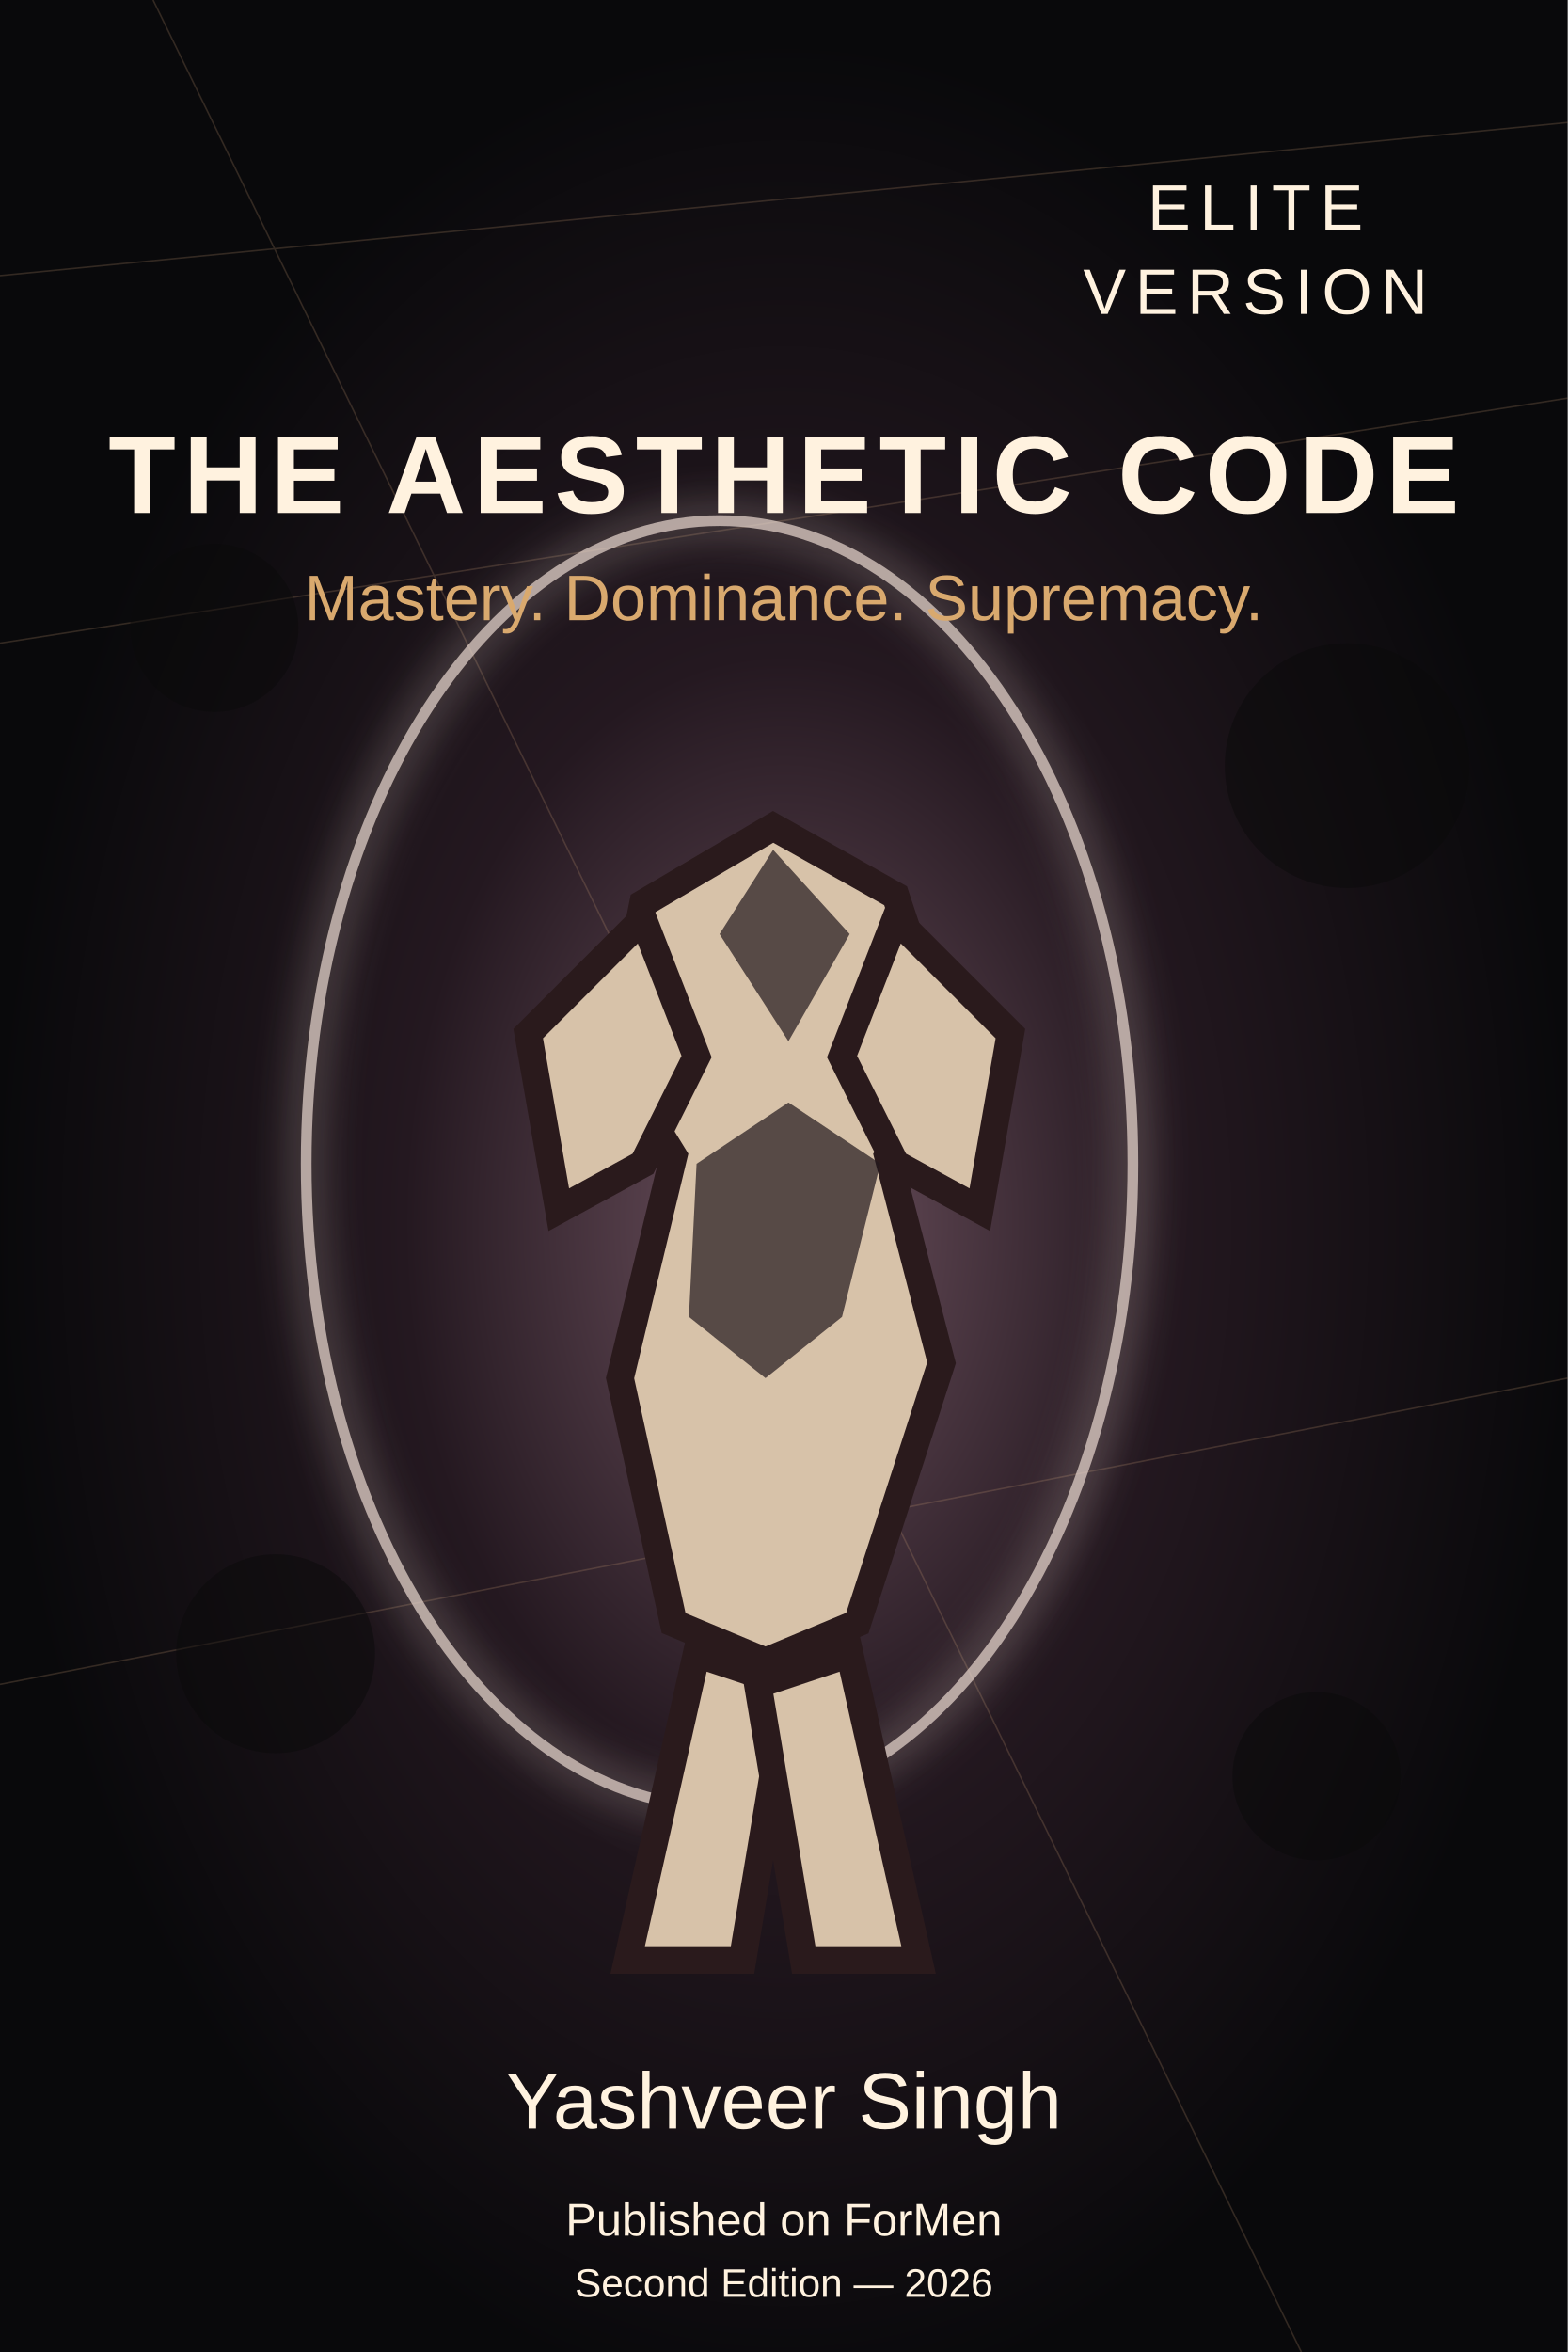
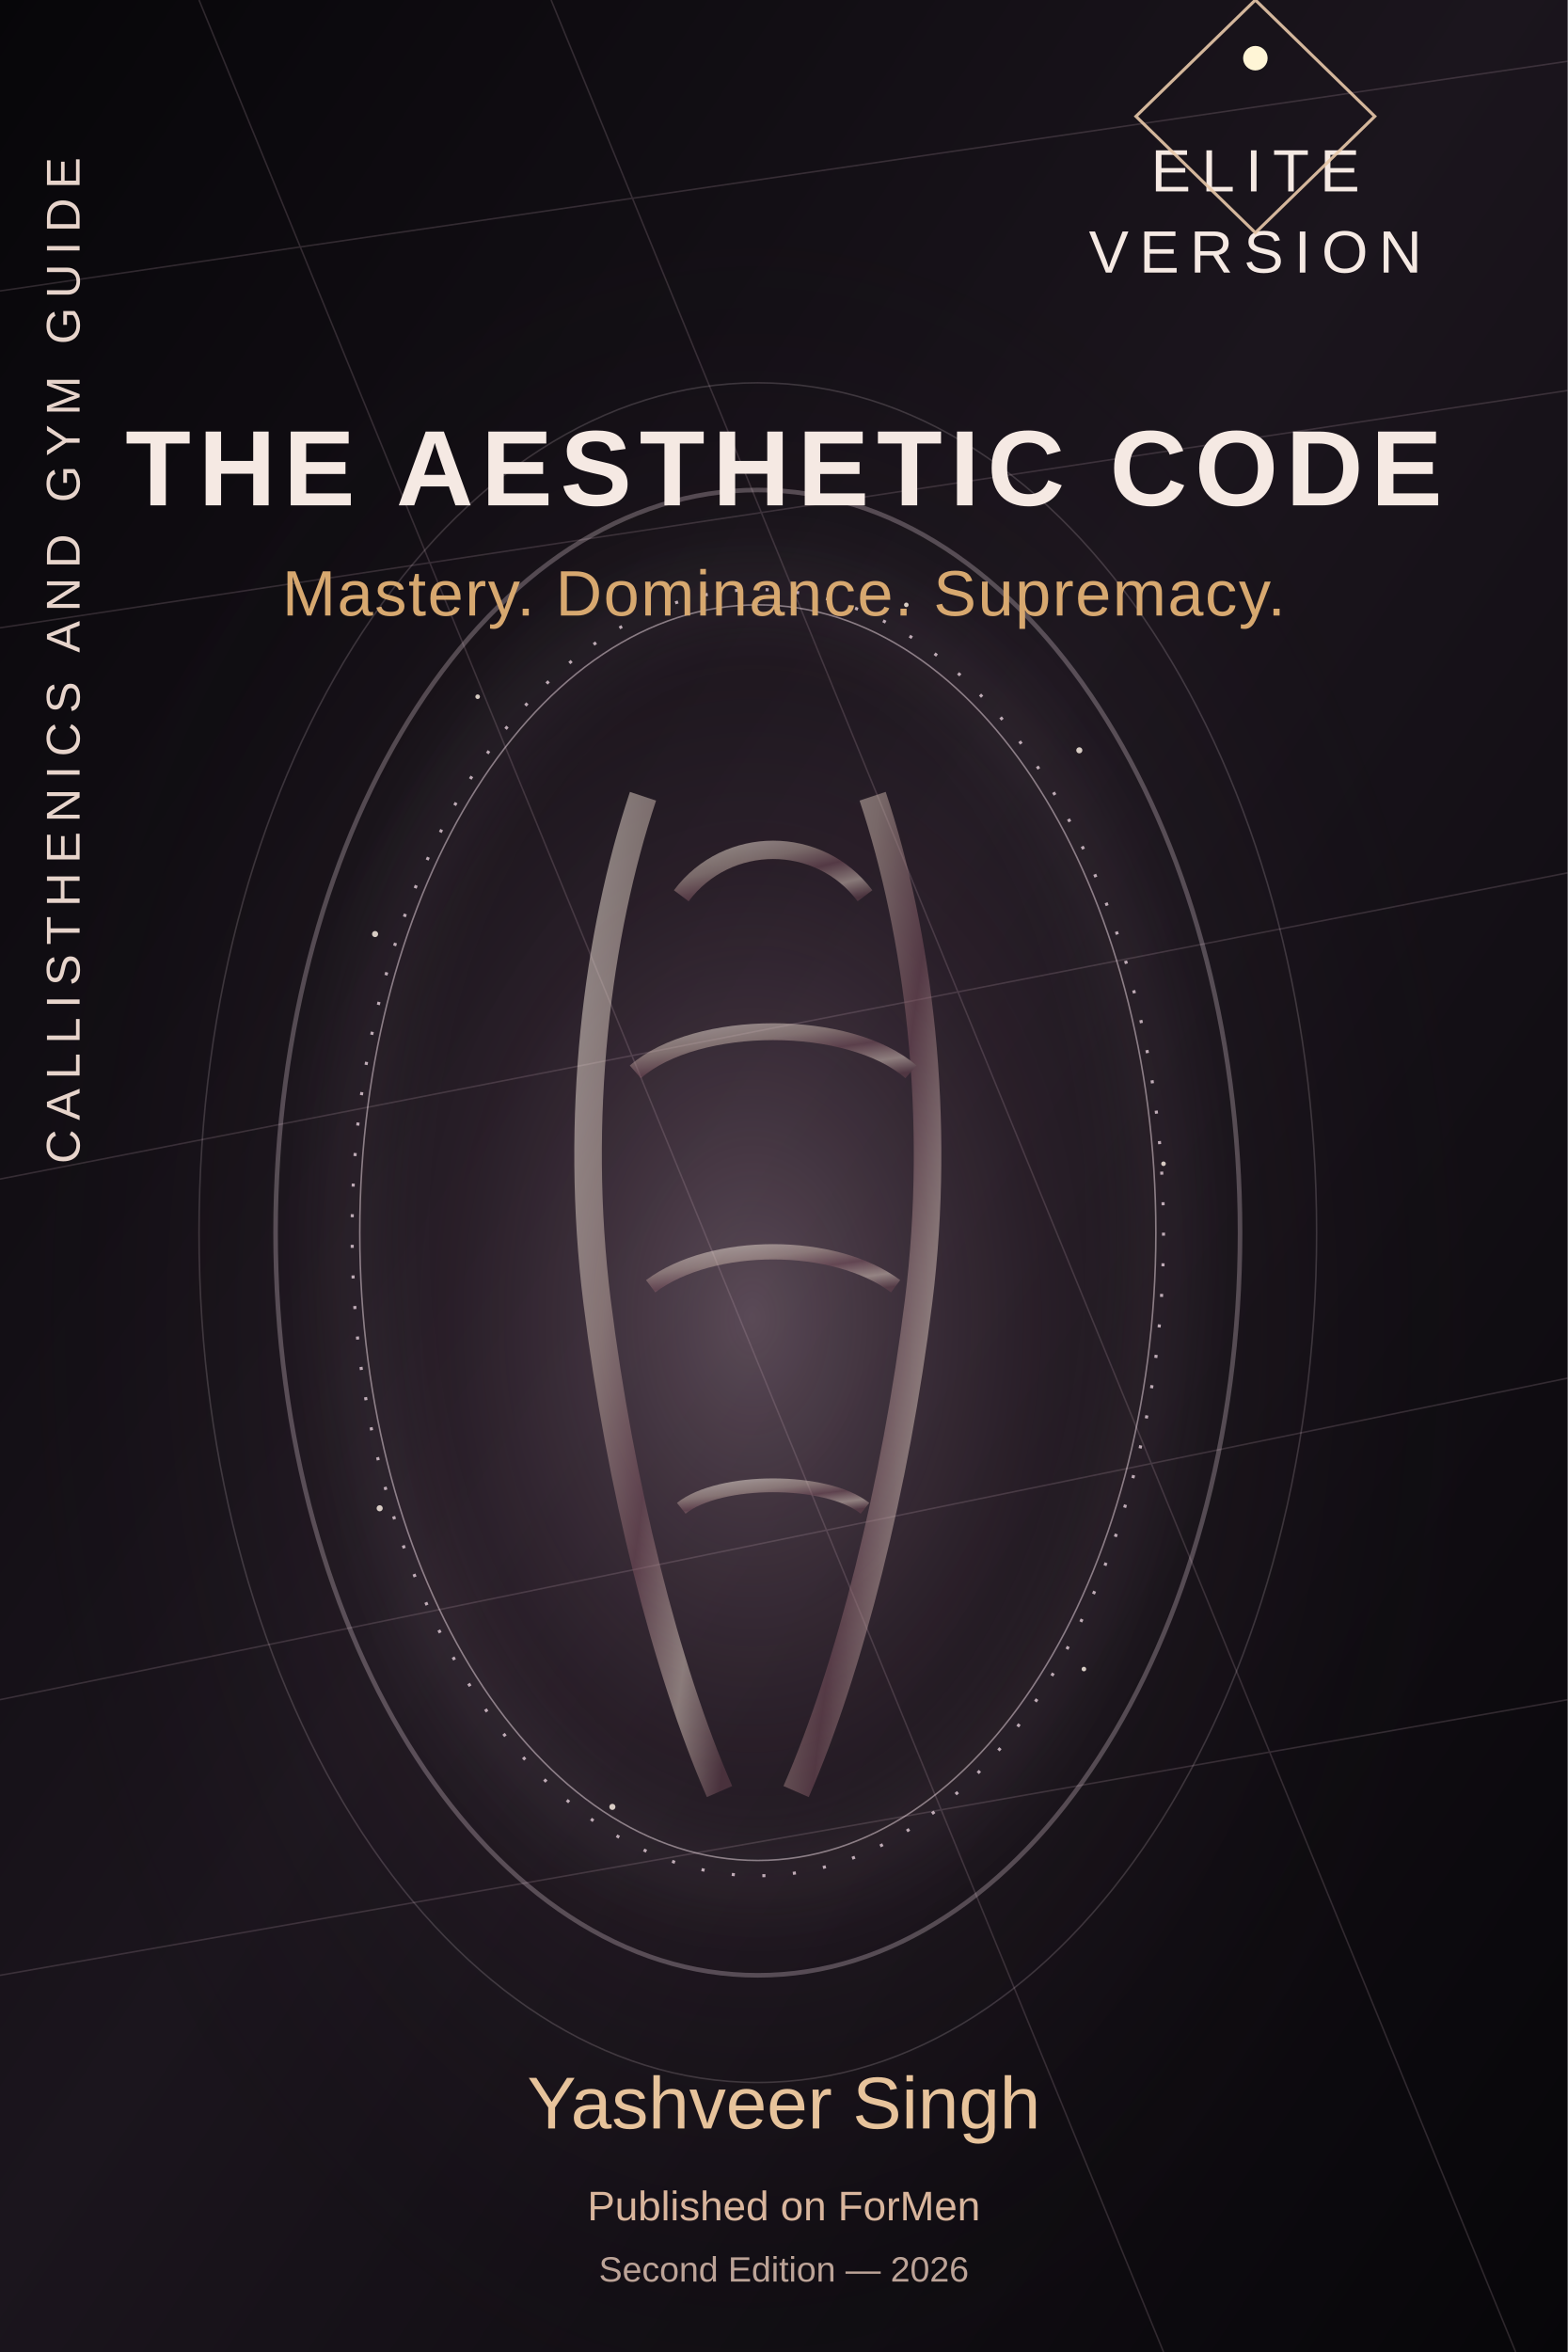
- <svg xmlns="http://www.w3.org/2000/svg" viewBox="0 0 1024 1536">
+ <svg xmlns="http://www.w3.org/2000/svg" viewBox="0 0 1024 1536" role="img" aria-label="The Aesthetic Code — Elite Version cover">
  <defs>
-     <radialGradient id="g" cx="50%" cy="52%">
-       <stop offset="0" stop-color="#6f5360" />
-       <stop offset=".48" stop-color="#241820" />
-       <stop offset="1" stop-color="#09090b" />
+     <linearGradient id="bg" x1="0" y1="0" x2="1" y2="1">
+       <stop stop-color="#070609" />
+       <stop offset=".48" stop-color="#1b151d" />
+       <stop offset="1" stop-color="#070609" />
+     </linearGradient>
+     <radialGradient id="halo" cx="48%" cy="56%">
+       <stop stop-color="#d8b4c9" stop-opacity=".34" />
+       <stop offset=".38" stop-color="#8f667f" stop-opacity=".14" />
+       <stop offset="1" stop-color="#000" stop-opacity="0" />
    </radialGradient>
-     <filter id="glow">
-       <feGaussianBlur stdDeviation="14" result="b" />
-       <feMerge>
-         <feMergeNode in="b" />
-         <feMergeNode in="SourceGraphic" />
-       </feMerge>
+     <linearGradient id="metal" x1="0" y1="0" x2="1" y2="1">
+       <stop stop-color="#fff5e9" />
+       <stop offset=".32" stop-color="#c9b3a9" />
+       <stop offset=".56" stop-color="#7e5360" />
+       <stop offset=".8" stop-color="#e7d4c8" />
+       <stop offset="1" stop-color="#6b4652" />
+     </linearGradient>
+     <filter id="blur">
+       <feGaussianBlur stdDeviation="22" />
+     </filter>
+     <filter id="soft">
+       <feGaussianBlur stdDeviation="5" />
    </filter>
  </defs>
-   <rect width="1024" height="1536" fill="url(#g)" />
-   <g opacity=".22" stroke="#c99b72">
-     <path d="M0 180L1024 80M0 420L1024 260M100 0L850 1536M0 1100L1024 900" />
+   <rect width="1024" height="1536" fill="url(#bg)" />
+   <rect width="1024" height="1536" fill="url(#halo)" />
+   <g opacity=".18" stroke="#d9b9c7" stroke-width="1">
+     <path d="M0 190L1024 40M0 410L1024 255M0 770L1024 570M0 1110L1024 900M130 0L760 1536M360 0L990 1536M0 1290L1024 1110" />
  </g>
-   <ellipse cx="470" cy="760" rx="270" ry="420" fill="none" stroke="#e8d7ce" stroke-width="7" opacity=".75" filter="url(#glow)" />
-   <g fill="#0a090a" opacity=".5">
-     <circle cx="140" cy="410" r="55" />
-     <circle cx="880" cy="500" r="80" />
-     <circle cx="180" cy="1080" r="65" />
-     <circle cx="860" cy="1160" r="55" />
+   <g fill="none" stroke="#f0dce5">
+     <ellipse cx="495" cy="805" rx="315" ry="485" stroke-width="3" opacity=".28" />
+     <ellipse cx="495" cy="805" rx="260" ry="410" stroke-width="1" opacity=".5" />
+     <ellipse cx="495" cy="805" rx="365" ry="555" stroke-width="1" opacity=".18" />
  </g>
-   <g fill="#d7c2a9" stroke="#2a1a1c" stroke-width="18">
-     <path d="M420 590L505 540 585 585 620 690 580 755 615 890 560 1060 500 1085 440 1060 405 900 440 755 400 690Z" />
-     <path d="M420 600L345 675 365 790 420 760 455 690Z" />
-     <path d="M585 600L660 675 640 790 585 760 550 690Z" />
-     <path d="M455 1080L410 1280 485 1280 515 1100Z" />
-     <path d="M555 1080L600 1280 525 1280 495 1100Z" />
+   <ellipse cx="495" cy="805" rx="265" ry="420" fill="none" stroke="#f7e9ee" stroke-width="10" opacity=".2" filter="url(#blur)" />
+   <ellipse cx="495" cy="805" rx="265" ry="420" fill="none" stroke="#ead4df" stroke-width="2" opacity=".78" stroke-dasharray="2 18" />
+   <g fill="#fff3e7" opacity=".82">
+     <circle cx="245" cy="610" r="2" />
+     <circle cx="312" cy="455" r="1.5" />
+     <circle cx="705" cy="490" r="2" />
+     <circle cx="760" cy="760" r="1.5" />
+     <circle cx="248" cy="985" r="2" />
+     <circle cx="708" cy="1090" r="1.5" />
+     <circle cx="592" cy="395" r="1.5" />
+     <circle cx="400" cy="1180" r="2" />
  </g>
-   <g fill="#21171c" opacity=".7">
-     <path d="M505 555L555 610 515 680 470 610Z" />
-     <path d="M455 760L515 720 575 760 550 860 500 900 450 860Z" />
+   <g opacity=".5" stroke="url(#metal)" fill="none">
+     <path d="M420 520C390 610 375 730 390 850C405 970 435 1090 470 1170" stroke-width="18" />
+     <path d="M570 520C600 610 615 730 600 850C585 970 555 1090 520 1170" stroke-width="18" />
+     <path d="M445 585C475 545 535 545 565 585" stroke-width="12" />
+     <path d="M415 700C455 665 555 665 595 700" stroke-width="11" />
+     <path d="M425 840C465 810 545 810 585 840" stroke-width="10" />
+     <path d="M445 985C470 965 540 965 565 985" stroke-width="9" />
  </g>
-   <g fill="#fff2df" font-family="Arial,Helvetica,sans-serif" text-anchor="middle">
-     <text x="820" y="150" font-size="42" letter-spacing="6">ELITE</text>
-     <text x="820" y="205" font-size="42" letter-spacing="6">VERSION</text>
-     <text x="512" y="335" font-size="72" font-weight="700" letter-spacing="5">THE AESTHETIC CODE</text>
-     <text x="512" y="405" font-size="42" fill="#d9a96e">Mastery. Dominance. Supremacy.</text>
-     <text x="512" y="1390" font-size="52">Yashveer Singh</text>
-     <text x="512" y="1460" font-size="30">Published on ForMen</text>
-     <text x="512" y="1500" font-size="26">Second Edition — 2026</text>
+   <g font-family="Arial,Helvetica,sans-serif" fill="#f5e9e3">
+     <text x="820" y="125" text-anchor="middle" font-size="39" letter-spacing="7">ELITE</text>
+     <text x="820" y="178" text-anchor="middle" font-size="39" letter-spacing="7">VERSION</text>
+     <path d="M742 76L820 0L898 76L820 152Z" fill="none" stroke="#e8c8a9" stroke-width="2" opacity=".9" />
+     <circle cx="820" cy="38" r="8" fill="#fff5d6" />
+     <text x="512" y="330" text-anchor="middle" font-size="70" font-weight="700" letter-spacing="5">THE AESTHETIC CODE</text>
+     <text x="512" y="402" text-anchor="middle" font-size="42" fill="#d7a86f" letter-spacing="1">Mastery. Dominance. Supremacy.</text>
+     <text x="52" y="760" font-size="31" letter-spacing="6" transform="rotate(-90 52 760)" fill="#e7d4cb">CALLISTHENICS AND GYM GUIDE</text>
+     <text x="512" y="1390" text-anchor="middle" font-size="48" fill="#e7c39b">Yashveer Singh</text>
+     <text x="512" y="1450" text-anchor="middle" font-size="27" fill="#d9b59c">Published on ForMen</text>
+     <text x="512" y="1490" text-anchor="middle" font-size="23" fill="#bca397">Second Edition — 2026</text>
  </g>
</svg>
